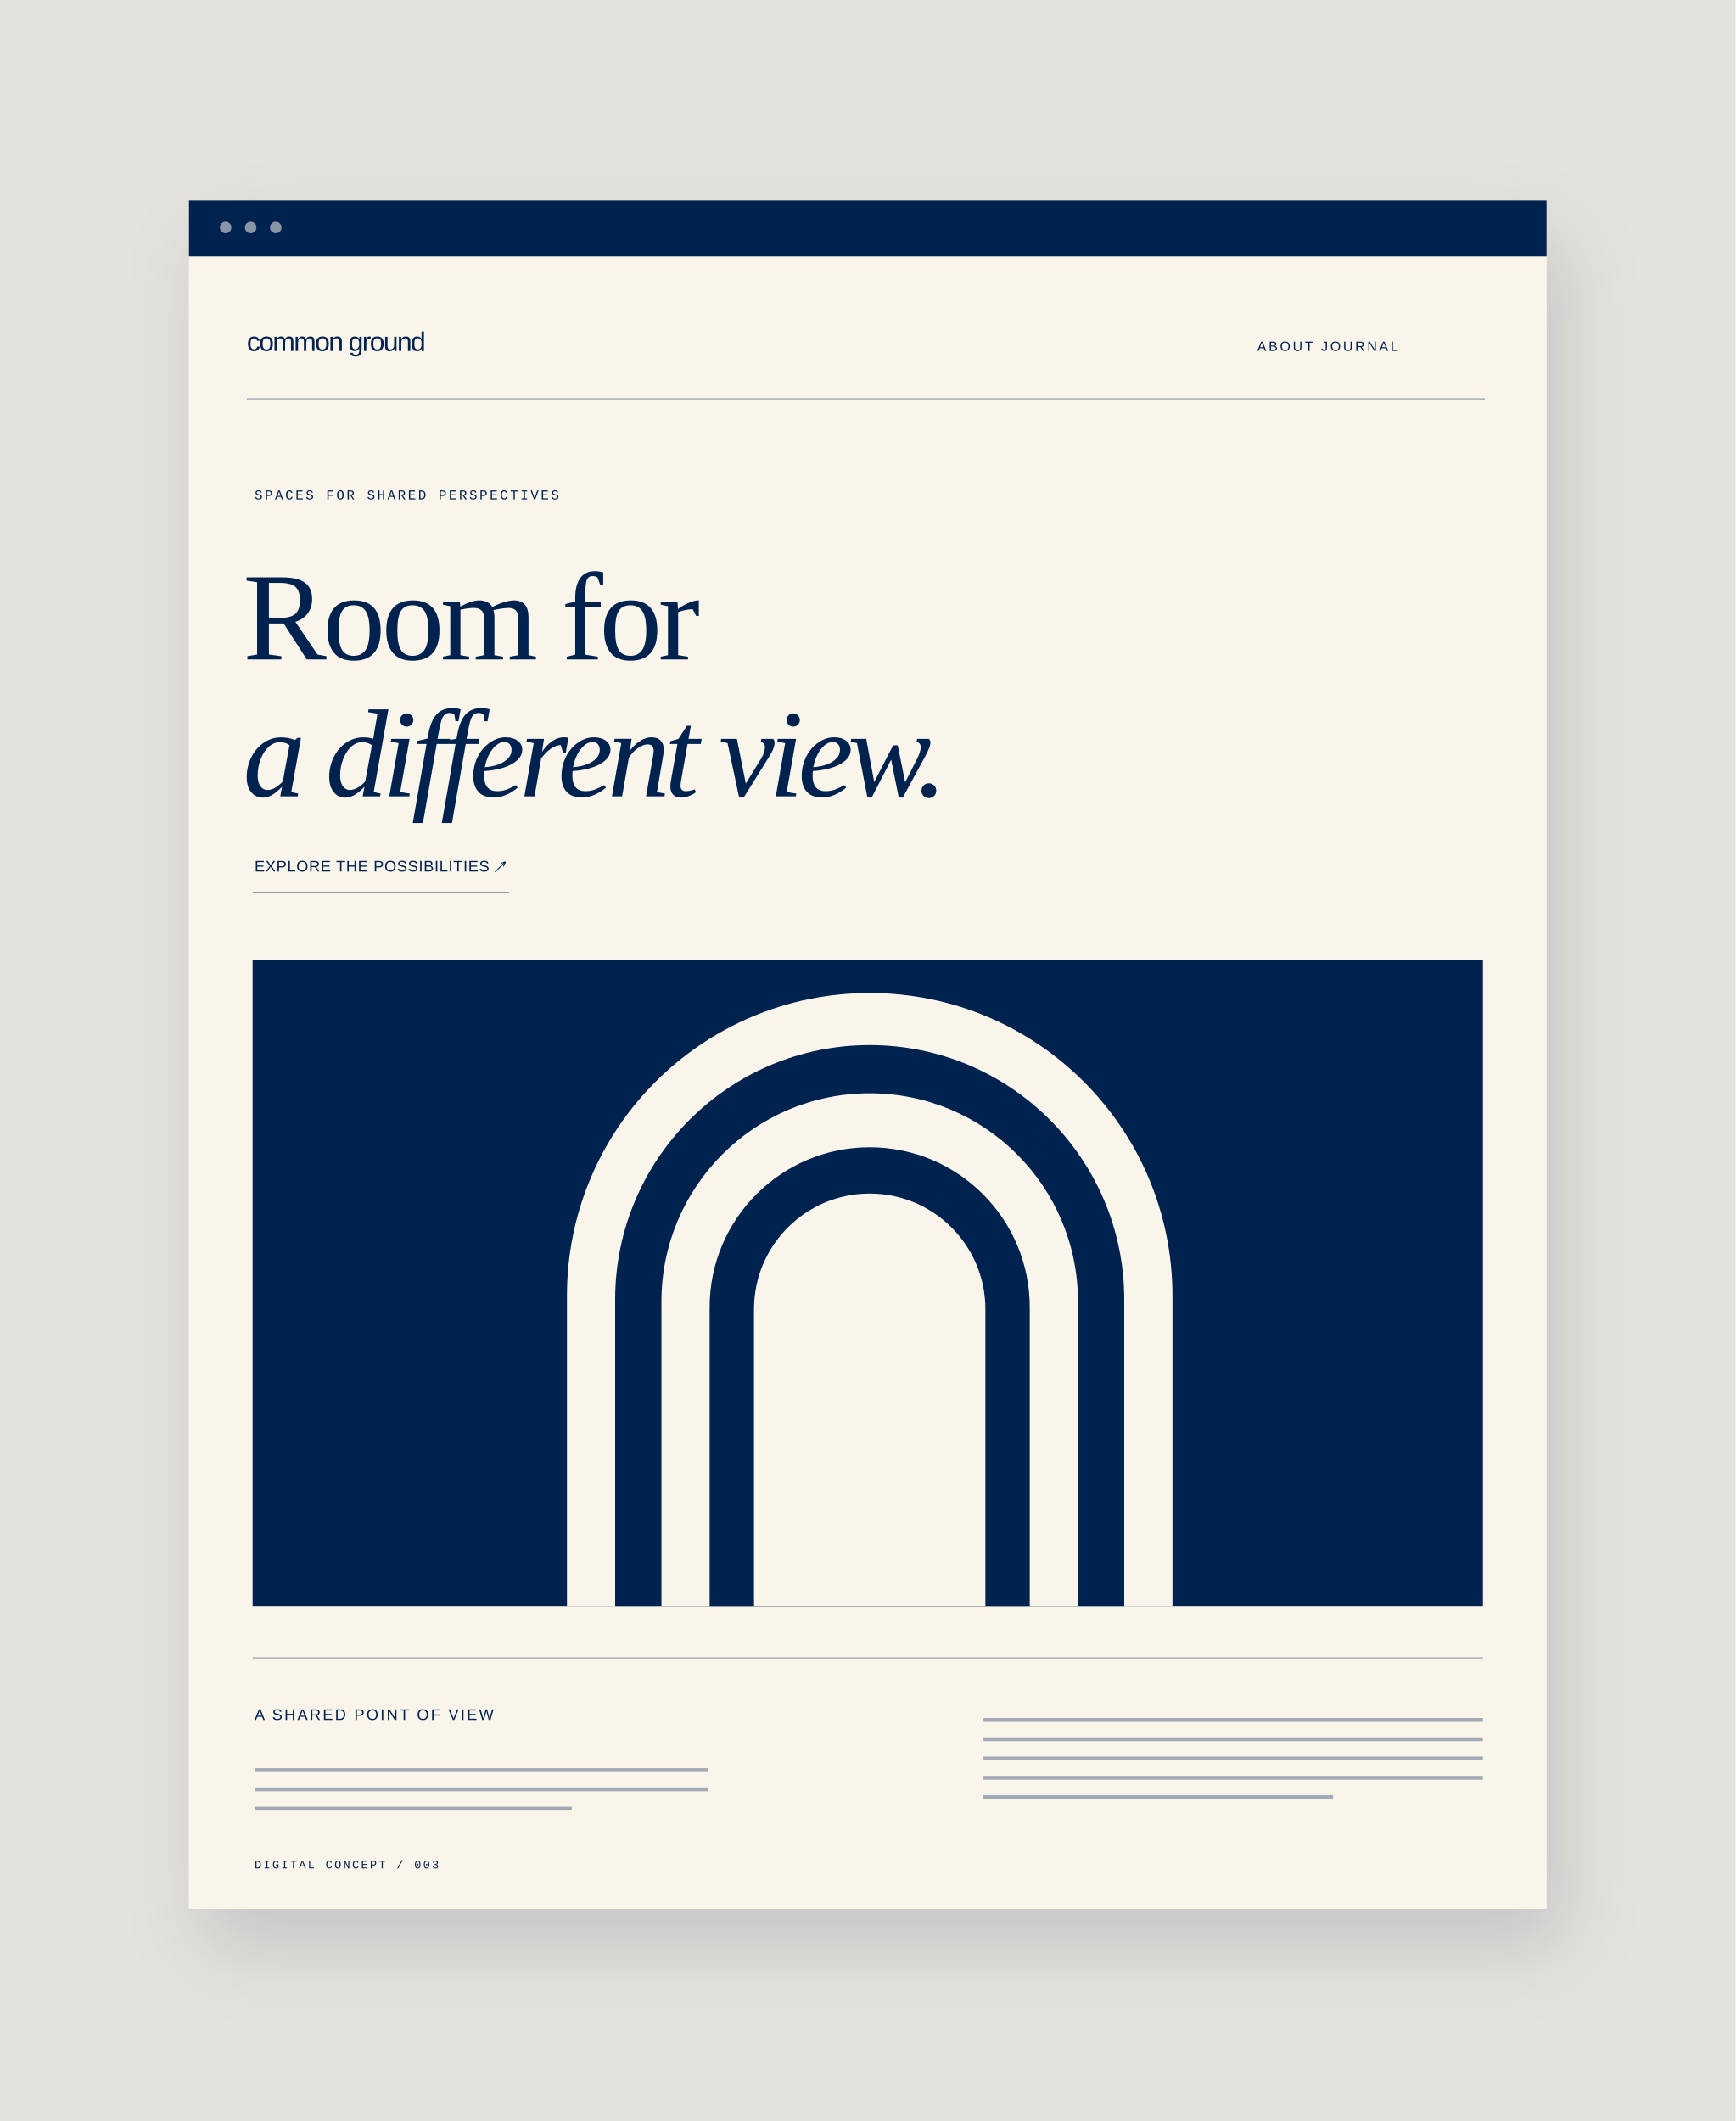
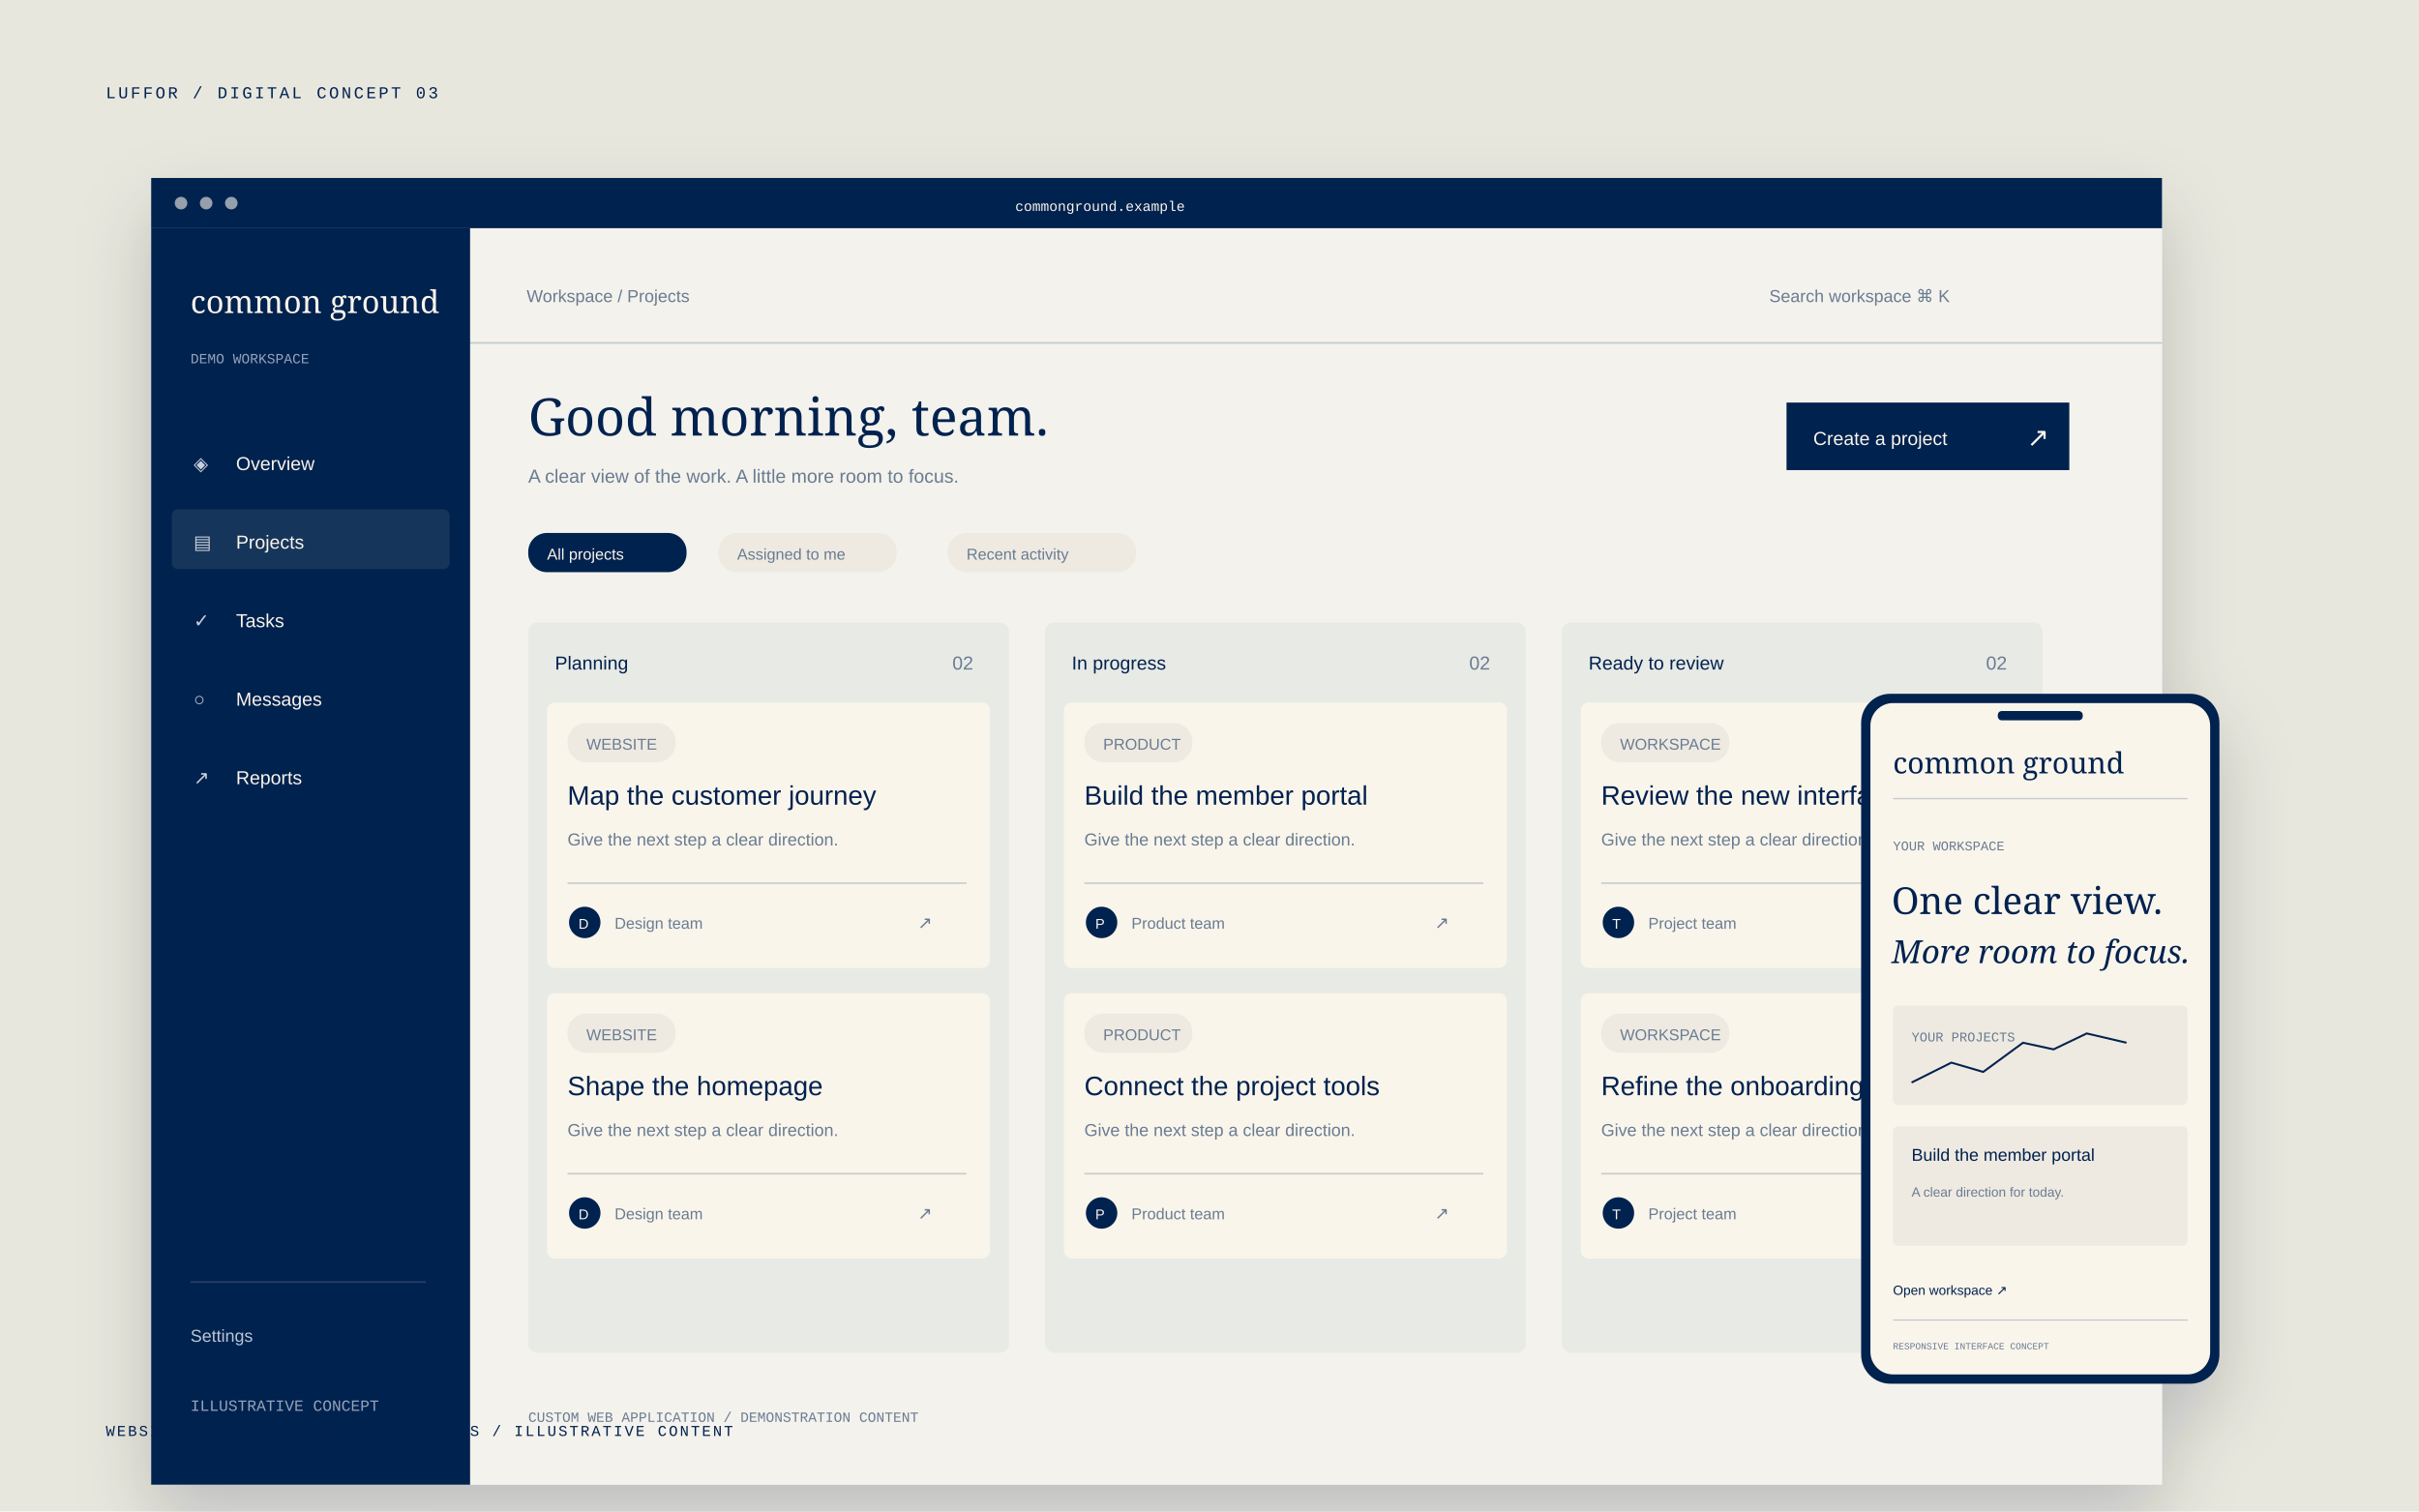
- <svg xmlns="http://www.w3.org/2000/svg" width="900" height="1100" viewBox="0 0 900 1100">
+ <svg xmlns="http://www.w3.org/2000/svg" width="1600" height="1000" viewBox="0 0 1600 1000">
  <defs>
-     <filter id="paper">
-       <feTurbulence type="fractalNoise" baseFrequency=".65" numOctaves="3" stitchTiles="stitch" />
-       <feColorMatrix type="saturate" values="0" />
-       <feComponentTransfer>
-         <feFuncA type="linear" slope=".035" />
-       </feComponentTransfer>
-       <feBlend in="SourceGraphic" mode="multiply" />
-     </filter>
-     <filter id="shadow" x="-40%" y="-40%" width="180%" height="180%">
-       <feDropShadow dx="8" dy="20" stdDeviation="20" flood-color="#011733" flood-opacity=".13" />
+     <filter id="shadow" x="-30%" y="-30%" width="160%" height="180%">
+       <feDropShadow dx="0" dy="22" stdDeviation="24" flood-color="#011733" flood-opacity=".18" />
    </filter>
  </defs>
-   <path fill="#f9f5eb" d="M0 0h900v1100H0z" />
-   <path fill="#02204f" opacity=".09" d="M0 0h900v1100H0z" />
+   <rect x="0" y="0" width="1600" height="1000" fill="#e7e7de" />
+   <text x="70" y="65" fill="#02204f" font-size="11" font-family="Courier New,monospace" letter-spacing="1.6">LUFFOR / DIGITAL CONCEPT 03</text>
  <g filter="url(#shadow)">
-     <rect x="98" y="104" width="704" height="886" fill="#f9f5eb" />
-     <rect x="98" y="104" width="704" height="29" fill="#02204f" />
-     <g fill="#f9f5eb" opacity=".55">
-       <circle cx="117" cy="118" r="3" />
-       <circle cx="130" cy="118" r="3" />
-       <circle cx="143" cy="118" r="3" />
+     <g transform="translate(100 151) scale(1.039062)">
+       <rect x="0" y="-32" width="1280" height="32" fill="#02204f" />
+       <g fill="#f9f5eb" opacity=".6">
+         <circle cx="19" cy="-16" r="4" />
+         <circle cx="35" cy="-16" r="4" />
+         <circle cx="51" cy="-16" r="4" />
+       </g>
+       <text x="550" y="-11" fill="#f9f5eb" font-size="9" font-family="Courier New,monospace">commonground.example</text>
+       <rect x="0" y="0" width="1280" height="800" fill="#f3f2ec" />
+       <rect x="0" y="0" width="203" height="800" fill="#02204f" />
+       <text x="25" y="54" fill="#f9f5eb" font-size="20" font-family="Georgia,serif">common ground</text>
+       <text x="25" y="86" fill="#94a3b8" font-size="9" font-family="Courier New,monospace">DEMO WORKSPACE</text>
+       <text x="27" y="154" fill="#c8d1dc" font-size="12" font-family="Arial,sans-serif">◈</text>
+       <text x="54" y="154" fill="#f9f5eb" font-size="12" font-family="Arial,sans-serif">Overview</text>
+       <rect x="13" y="179" width="177" height="38" fill="#17345a" rx="4" />
+       <text x="27" y="204" fill="#c8d1dc" font-size="12" font-family="Arial,sans-serif">▤</text>
+       <text x="54" y="204" fill="#f9f5eb" font-size="12" font-family="Arial,sans-serif">Projects</text>
+       <text x="27" y="254" fill="#c8d1dc" font-size="12" font-family="Arial,sans-serif">✓</text>
+       <text x="54" y="254" fill="#f9f5eb" font-size="12" font-family="Arial,sans-serif">Tasks</text>
+       <text x="27" y="304" fill="#c8d1dc" font-size="12" font-family="Arial,sans-serif">○</text>
+       <text x="54" y="304" fill="#f9f5eb" font-size="12" font-family="Arial,sans-serif">Messages</text>
+       <text x="27" y="354" fill="#c8d1dc" font-size="12" font-family="Arial,sans-serif">↗</text>
+       <text x="54" y="354" fill="#f9f5eb" font-size="12" font-family="Arial,sans-serif">Reports</text>
+       <path d="M25 671h150" stroke="#f9f5eb" opacity="0.15" />
+       <text x="25" y="709" fill="#bbc6d4" font-size="11" font-family="Arial,sans-serif">Settings</text>
+       <text x="25" y="753" fill="#94a3b8" font-size="10" font-family="Courier New,monospace">ILLUSTRATIVE CONCEPT</text>
+       <text x="239" y="47" fill="#697b92" font-size="11" font-family="Arial,sans-serif">Workspace / Projects</text>
+       <text x="1030" y="47" fill="#697b92" font-size="11" font-family="Arial,sans-serif">Search workspace    ⌘ K</text>
+       <path d="M203 73h1077" stroke="#02204f" opacity="0.2" />
+       <text x="240" y="132" fill="#02204f" font-size="33" font-family="Georgia,serif">Good morning, team.</text>
+       <text x="240" y="162" fill="#697b92" font-size="12" font-family="Arial,sans-serif">A clear view of the work. A little more room to focus.</text>
+       <rect x="1041" y="111" width="180" height="43" fill="#02204f" />
+       <text x="1058" y="138" fill="#f9f5eb" font-size="12" font-family="Arial,sans-serif">Create a project</text>
+       <text x="1194" y="139" fill="#f9f5eb" font-size="17" font-family="Arial,sans-serif">↗</text>
+       <rect x="240" y="194" width="100.8" height="25" fill="#02204f" rx="12" />
+       <text x="252" y="211" fill="#f9f5eb" font-size="10" font-family="Arial,sans-serif">All projects</text>
+       <rect x="361" y="194" width="113.6" height="25" fill="#eeeae1" rx="12" />
+       <text x="373" y="211" fill="#697b92" font-size="10" font-family="Arial,sans-serif">Assigned to me</text>
+       <rect x="507" y="194" width="120" height="25" fill="#eeeae1" rx="12" />
+       <text x="519" y="211" fill="#697b92" font-size="10" font-family="Arial,sans-serif">Recent activity</text>
+       <rect x="240" y="251" width="306" height="465" fill="#e8eae5" rx="6" />
+       <text x="257" y="281" fill="#02204f" font-size="12" font-family="Arial,sans-serif">Planning</text>
+       <text x="510" y="281" fill="#697b92" font-size="12" font-family="Arial,sans-serif">02</text>
+       <rect x="252" y="302" width="282" height="169" fill="#f9f5eb" rx="5" />
+       <rect x="265" y="315" width="68.8" height="25" fill="#eeeae1" rx="12" />
+       <text x="277" y="332" fill="#697b92" font-size="10" font-family="Arial,sans-serif">WEBSITE</text>
+       <text x="265" y="367" fill="#02204f" font-size="17" font-family="Arial,sans-serif">Map the customer journey</text>
+       <text x="265" y="393" fill="#697b92" font-size="11" font-family="Arial,sans-serif">Give the next step a clear direction.</text>
+       <path d="M265 417h254" stroke="#02204f" opacity="0.2" />
+       <circle cx="276" cy="442" r="10" fill="#02204f" />
+       <text x="272" y="446" fill="#f9f5eb" font-size="9" font-family="Arial,sans-serif">D</text>
+       <text x="295" y="446" fill="#697b92" font-size="10" font-family="Arial,sans-serif">Design team</text>
+       <text x="488" y="446" fill="#697b92" font-size="11" font-family="Arial,sans-serif">↗</text>
+       <rect x="252" y="487" width="282" height="169" fill="#f9f5eb" rx="5" />
+       <rect x="265" y="500" width="68.8" height="25" fill="#eeeae1" rx="12" />
+       <text x="277" y="517" fill="#697b92" font-size="10" font-family="Arial,sans-serif">WEBSITE</text>
+       <text x="265" y="552" fill="#02204f" font-size="17" font-family="Arial,sans-serif">Shape the homepage</text>
+       <text x="265" y="578" fill="#697b92" font-size="11" font-family="Arial,sans-serif">Give the next step a clear direction.</text>
+       <path d="M265 602h254" stroke="#02204f" opacity="0.2" />
+       <circle cx="276" cy="627" r="10" fill="#02204f" />
+       <text x="272" y="631" fill="#f9f5eb" font-size="9" font-family="Arial,sans-serif">D</text>
+       <text x="295" y="631" fill="#697b92" font-size="10" font-family="Arial,sans-serif">Design team</text>
+       <text x="488" y="631" fill="#697b92" font-size="11" font-family="Arial,sans-serif">↗</text>
+       <rect x="569" y="251" width="306" height="465" fill="#e8eae5" rx="6" />
+       <text x="586" y="281" fill="#02204f" font-size="12" font-family="Arial,sans-serif">In progress</text>
+       <text x="839" y="281" fill="#697b92" font-size="12" font-family="Arial,sans-serif">02</text>
+       <rect x="581" y="302" width="282" height="169" fill="#f9f5eb" rx="5" />
+       <rect x="594" y="315" width="68.8" height="25" fill="#eeeae1" rx="12" />
+       <text x="606" y="332" fill="#697b92" font-size="10" font-family="Arial,sans-serif">PRODUCT</text>
+       <text x="594" y="367" fill="#02204f" font-size="17" font-family="Arial,sans-serif">Build the member portal</text>
+       <text x="594" y="393" fill="#697b92" font-size="11" font-family="Arial,sans-serif">Give the next step a clear direction.</text>
+       <path d="M594 417h254" stroke="#02204f" opacity="0.2" />
+       <circle cx="605" cy="442" r="10" fill="#02204f" />
+       <text x="601" y="446" fill="#f9f5eb" font-size="9" font-family="Arial,sans-serif">P</text>
+       <text x="624" y="446" fill="#697b92" font-size="10" font-family="Arial,sans-serif">Product team</text>
+       <text x="817" y="446" fill="#697b92" font-size="11" font-family="Arial,sans-serif">↗</text>
+       <rect x="581" y="487" width="282" height="169" fill="#f9f5eb" rx="5" />
+       <rect x="594" y="500" width="68.8" height="25" fill="#eeeae1" rx="12" />
+       <text x="606" y="517" fill="#697b92" font-size="10" font-family="Arial,sans-serif">PRODUCT</text>
+       <text x="594" y="552" fill="#02204f" font-size="17" font-family="Arial,sans-serif">Connect the project tools</text>
+       <text x="594" y="578" fill="#697b92" font-size="11" font-family="Arial,sans-serif">Give the next step a clear direction.</text>
+       <path d="M594 602h254" stroke="#02204f" opacity="0.2" />
+       <circle cx="605" cy="627" r="10" fill="#02204f" />
+       <text x="601" y="631" fill="#f9f5eb" font-size="9" font-family="Arial,sans-serif">P</text>
+       <text x="624" y="631" fill="#697b92" font-size="10" font-family="Arial,sans-serif">Product team</text>
+       <text x="817" y="631" fill="#697b92" font-size="11" font-family="Arial,sans-serif">↗</text>
+       <rect x="898" y="251" width="306" height="465" fill="#e8eae5" rx="6" />
+       <text x="915" y="281" fill="#02204f" font-size="12" font-family="Arial,sans-serif">Ready to review</text>
+       <text x="1168" y="281" fill="#697b92" font-size="12" font-family="Arial,sans-serif">02</text>
+       <rect x="910" y="302" width="282" height="169" fill="#f9f5eb" rx="5" />
+       <rect x="923" y="315" width="81.6" height="25" fill="#eeeae1" rx="12" />
+       <text x="935" y="332" fill="#697b92" font-size="10" font-family="Arial,sans-serif">WORKSPACE</text>
+       <text x="923" y="367" fill="#02204f" font-size="17" font-family="Arial,sans-serif">Review the new interface</text>
+       <text x="923" y="393" fill="#697b92" font-size="11" font-family="Arial,sans-serif">Give the next step a clear direction.</text>
+       <path d="M923 417h254" stroke="#02204f" opacity="0.2" />
+       <circle cx="934" cy="442" r="10" fill="#02204f" />
+       <text x="930" y="446" fill="#f9f5eb" font-size="9" font-family="Arial,sans-serif">T</text>
+       <text x="953" y="446" fill="#697b92" font-size="10" font-family="Arial,sans-serif">Project team</text>
+       <text x="1146" y="446" fill="#697b92" font-size="11" font-family="Arial,sans-serif">↗</text>
+       <rect x="910" y="487" width="282" height="169" fill="#f9f5eb" rx="5" />
+       <rect x="923" y="500" width="81.6" height="25" fill="#eeeae1" rx="12" />
+       <text x="935" y="517" fill="#697b92" font-size="10" font-family="Arial,sans-serif">WORKSPACE</text>
+       <text x="923" y="552" fill="#02204f" font-size="17" font-family="Arial,sans-serif">Refine the onboarding</text>
+       <text x="923" y="578" fill="#697b92" font-size="11" font-family="Arial,sans-serif">Give the next step a clear direction.</text>
+       <path d="M923 602h254" stroke="#02204f" opacity="0.2" />
+       <circle cx="934" cy="627" r="10" fill="#02204f" />
+       <text x="930" y="631" fill="#f9f5eb" font-size="9" font-family="Arial,sans-serif">T</text>
+       <text x="953" y="631" fill="#697b92" font-size="10" font-family="Arial,sans-serif">Project team</text>
+       <text x="1146" y="631" fill="#697b92" font-size="11" font-family="Arial,sans-serif">↗</text>
+       <text x="240" y="760" fill="#697b92" font-size="9" font-family="Courier New,monospace">CUSTOM WEB APPLICATION / DEMONSTRATION CONTENT</text>
    </g>
-     <text x="128" y="182" font-size="14" fill="#02204f" font-family="Arial, Helvetica, sans-serif" letter-spacing="-.7">common ground</text>
-     <text x="652" y="182" font-size="7" fill="#02204f" font-family="Arial, Helvetica, sans-serif" letter-spacing="1.2">ABOUT    JOURNAL</text>
-     <path d="M128 207h642" stroke="#02204f" opacity=".3" />
-     <text x="132" y="259" font-size="7" fill="#02204f" font-family="Courier New, monospace" letter-spacing="1.1">SPACES FOR SHARED PERSPECTIVES</text>
-     <text x="126" y="342" font-size="65" fill="#02204f" font-family="Georgia, Times New Roman, serif" letter-spacing="-2">Room for</text>
-     <text x="126" y="413" font-size="65" fill="#02204f" font-family="Georgia, Times New Roman, serif" font-style="italic" letter-spacing="-3">a different view.</text>
-     <path d="M131 463h133" stroke="#02204f" stroke-width=".6" />
-     <text x="132" y="452" font-size="8" fill="#02204f" font-family="Arial, Helvetica, sans-serif" letter-spacing=".3">EXPLORE THE POSSIBILITIES  ↗</text>
-     <rect x="131" y="498" width="638" height="335" fill="#02204f" />
-     <path d="M294 833V672a157 157 0 0 1 314 0v161" fill="#f9f5eb" />
-     <path d="M319 833V674a132 132 0 0 1 264 0v159" fill="#02204f" />
-     <path d="M343 833V675a108 108 0 0 1 216 0v158" fill="#f9f5eb" />
-     <path d="M368 833V678a83 83 0 0 1 166 0v155" fill="#02204f" />
-     <path d="M391 833V679a60 60 0 0 1 120 0v154" fill="#f9f5eb" />
-     <path d="M131 860h638" stroke="#02204f" opacity=".3" />
-     <text x="132" y="892" font-size="8" fill="#02204f" font-family="Arial, Helvetica, sans-serif" letter-spacing="1">A SHARED POINT OF VIEW</text>
-     <path d="M132 918h235" stroke="#02204f" stroke-width="2" opacity=".35" />
-     <path d="M132 928h235" stroke="#02204f" stroke-width="2" opacity=".35" />
-     <path d="M132 938h164.5" stroke="#02204f" stroke-width="2" opacity=".35" />
-     <path d="M510 892h259" stroke="#02204f" stroke-width="2" opacity=".35" />
-     <path d="M510 902h259" stroke="#02204f" stroke-width="2" opacity=".35" />
-     <path d="M510 912h259" stroke="#02204f" stroke-width="2" opacity=".35" />
-     <path d="M510 922h259" stroke="#02204f" stroke-width="2" opacity=".35" />
-     <path d="M510 932h181.3" stroke="#02204f" stroke-width="2" opacity=".35" />
-     <text x="132" y="969" font-size="6" fill="#02204f" font-family="Courier New, monospace" letter-spacing="1">DIGITAL CONCEPT / 003</text>
+     <g transform="translate(1231 459) scale(0.8777778)">
+       <rect x="0" y="0" width="270" height="520" fill="#02204f" rx="22" />
+       <rect x="7" y="7" width="256" height="506" fill="#f9f5eb" rx="17" />
+       <rect x="103" y="13" width="64" height="7" fill="#02204f" rx="3" />
+       <text x="24" y="60" fill="#02204f" font-size="22" font-family="Georgia,serif">common ground</text>
+       <path d="M24 79h222" stroke="#02204f" opacity="0.2" />
+       <text x="24" y="118" fill="#697b92" font-size="10" font-family="Courier New,monospace">YOUR WORKSPACE</text>
+       <text x="23" y="166" fill="#02204f" font-size="28" font-family="Georgia,serif">One clear view.</text>
+       <text x="23" y="203" fill="#02204f" font-size="24" font-family="Georgia,serif" font-style="italic">More room to focus.</text>
+       <rect x="24" y="235" width="222" height="75" fill="#eeeae1" rx="4" />
+       <text x="38" y="262" fill="#697b92" font-size="10" font-family="Courier New,monospace">YOUR PROJECTS</text>
+       <path d="M38 293l30-15 24 7 30-22 23 5 25-12 30 7" stroke="#02204f" fill="none" stroke-width="1.5" />
+       <rect x="24" y="326" width="222" height="90" fill="#eeeae1" rx="4" />
+       <text x="38" y="352" fill="#02204f" font-size="13" font-family="Arial,sans-serif">Build the member portal</text>
+       <text x="38" y="379" fill="#697b92" font-size="10" font-family="Arial,sans-serif">A clear direction for today.</text>
+       <text x="24" y="453" fill="#02204f" font-size="10" font-family="Arial,sans-serif">Open workspace  ↗</text>
+       <path d="M24 472h222" stroke="#02204f" opacity="0.2" />
+       <text x="24" y="494" fill="#697b92" font-size="7" font-family="Courier New,monospace">RESPONSIVE INTERFACE CONCEPT</text>
+     </g>
  </g>
+   <text x="70" y="950" fill="#02204f" font-size="10" font-family="Courier New,monospace" letter-spacing="1.3">WEBSITE &amp; APPLICATION EXPLORATIONS / ILLUSTRATIVE CONTENT</text>
</svg>
